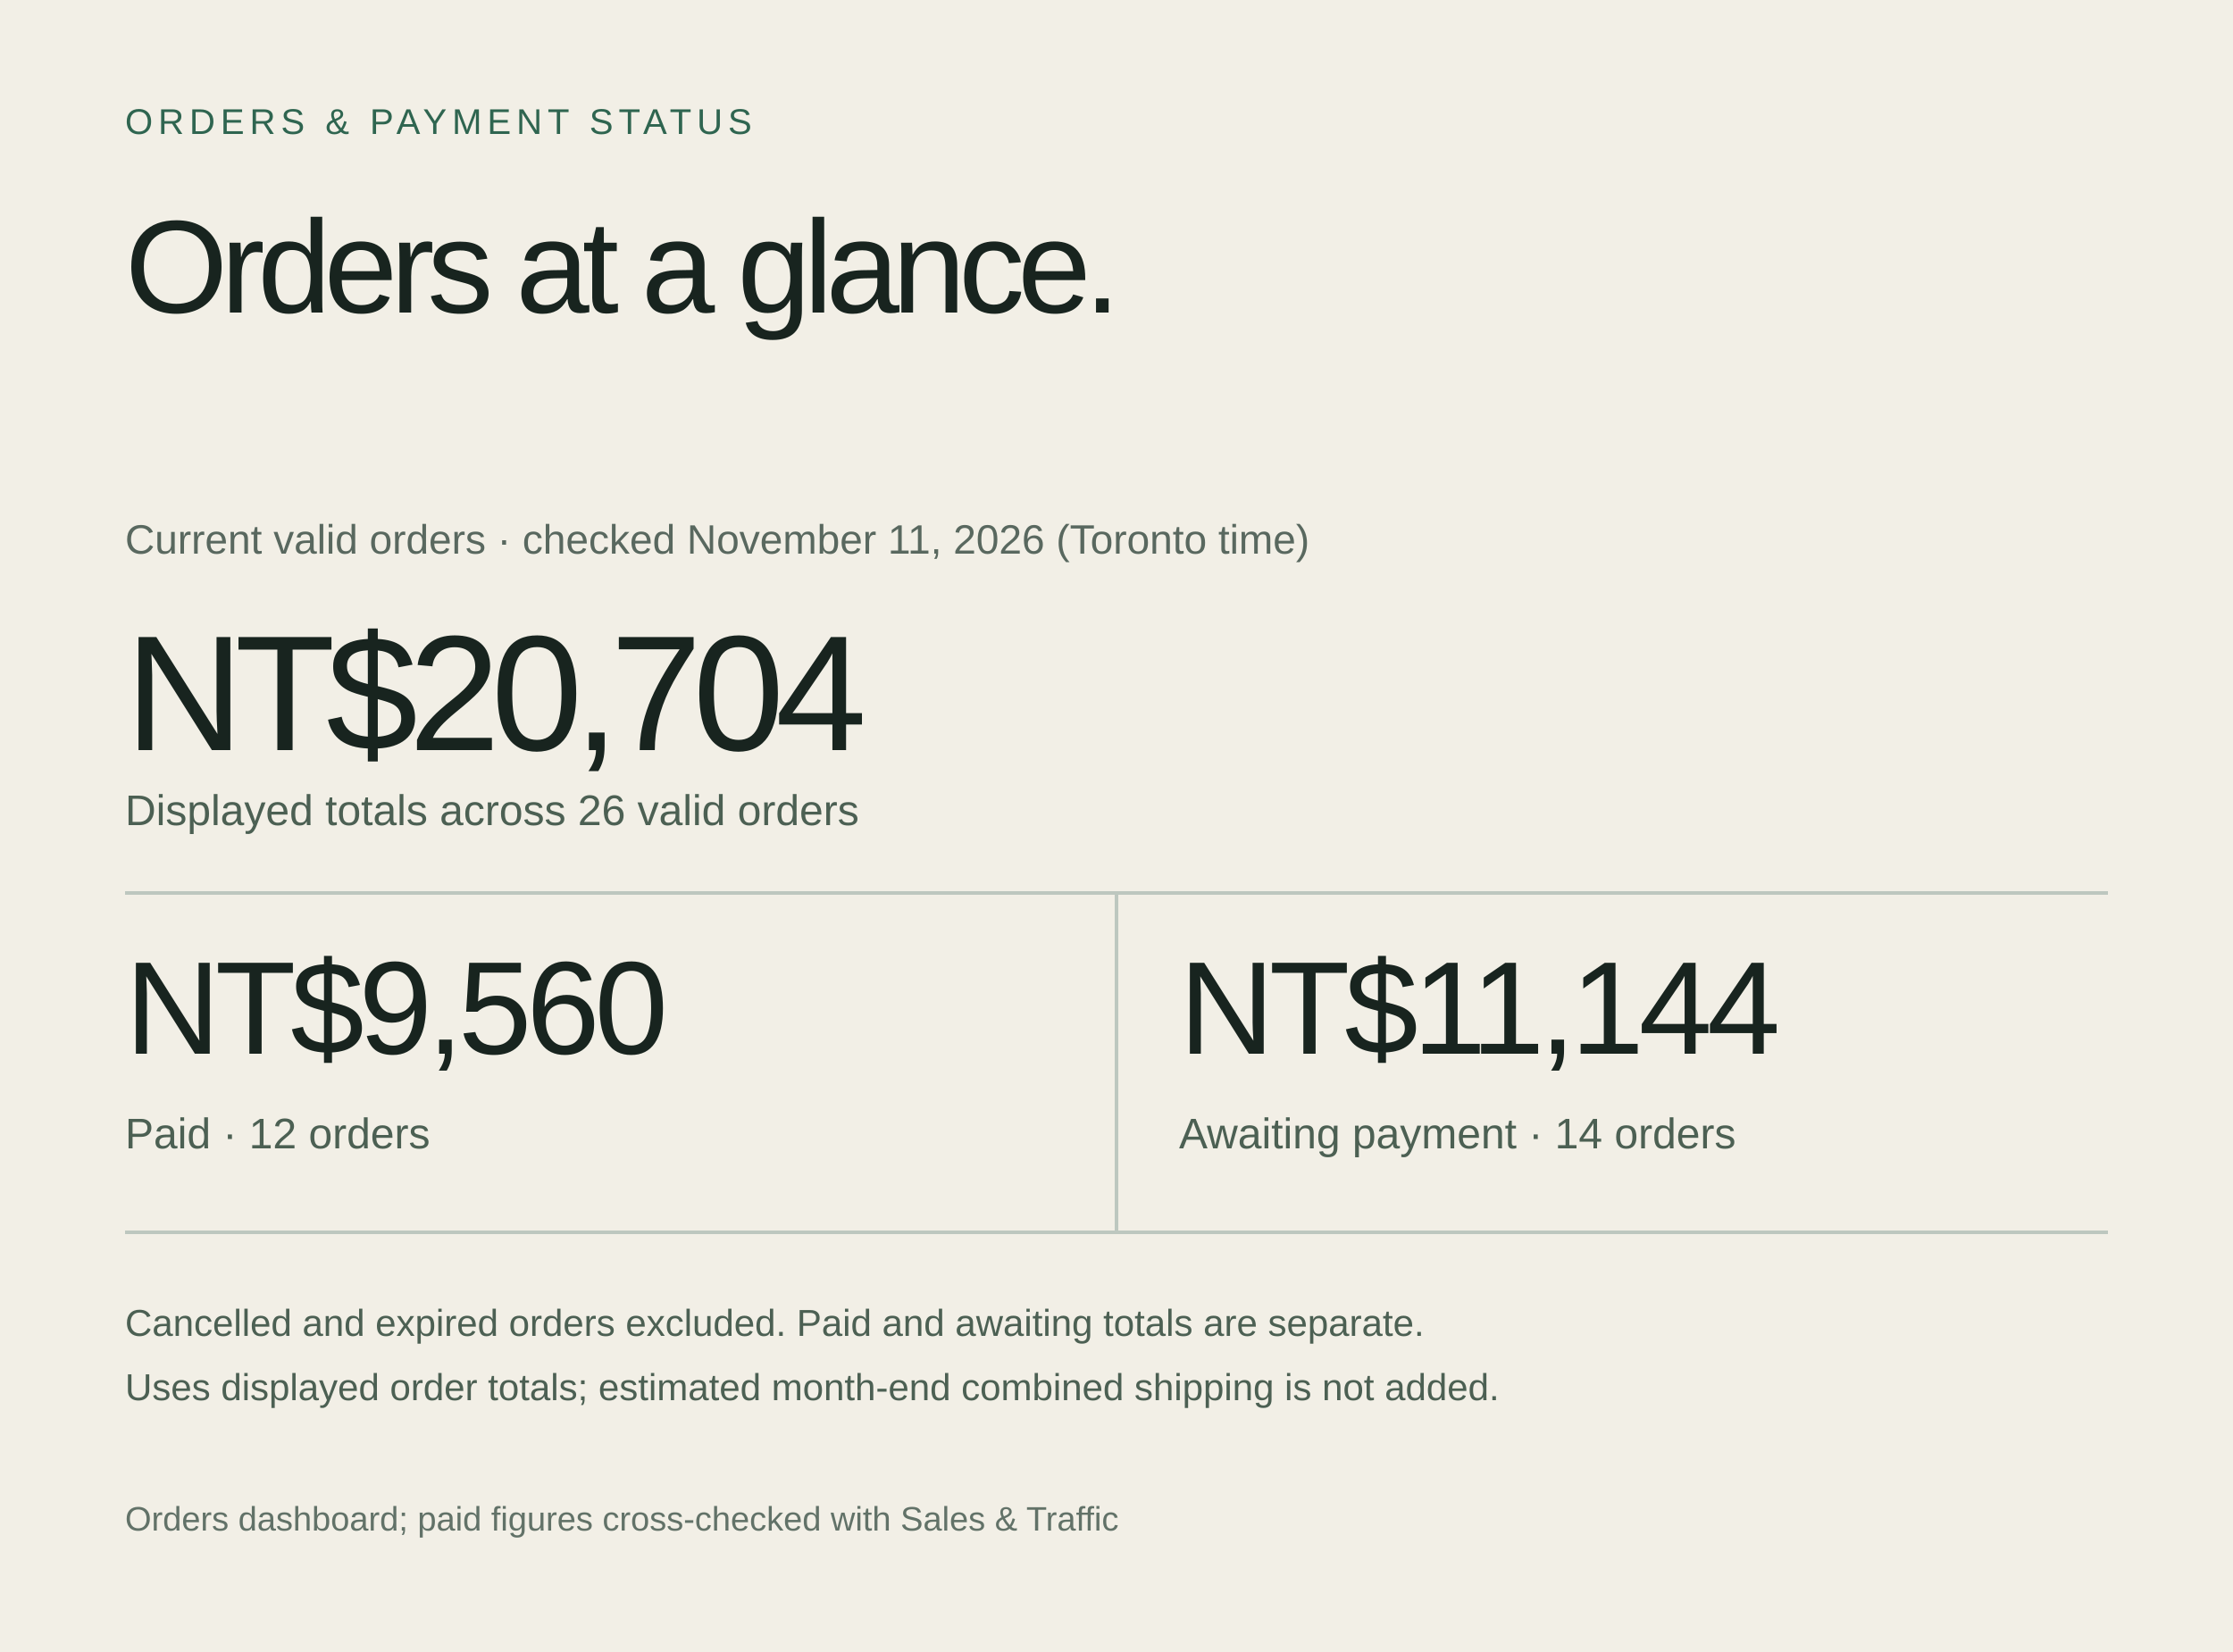
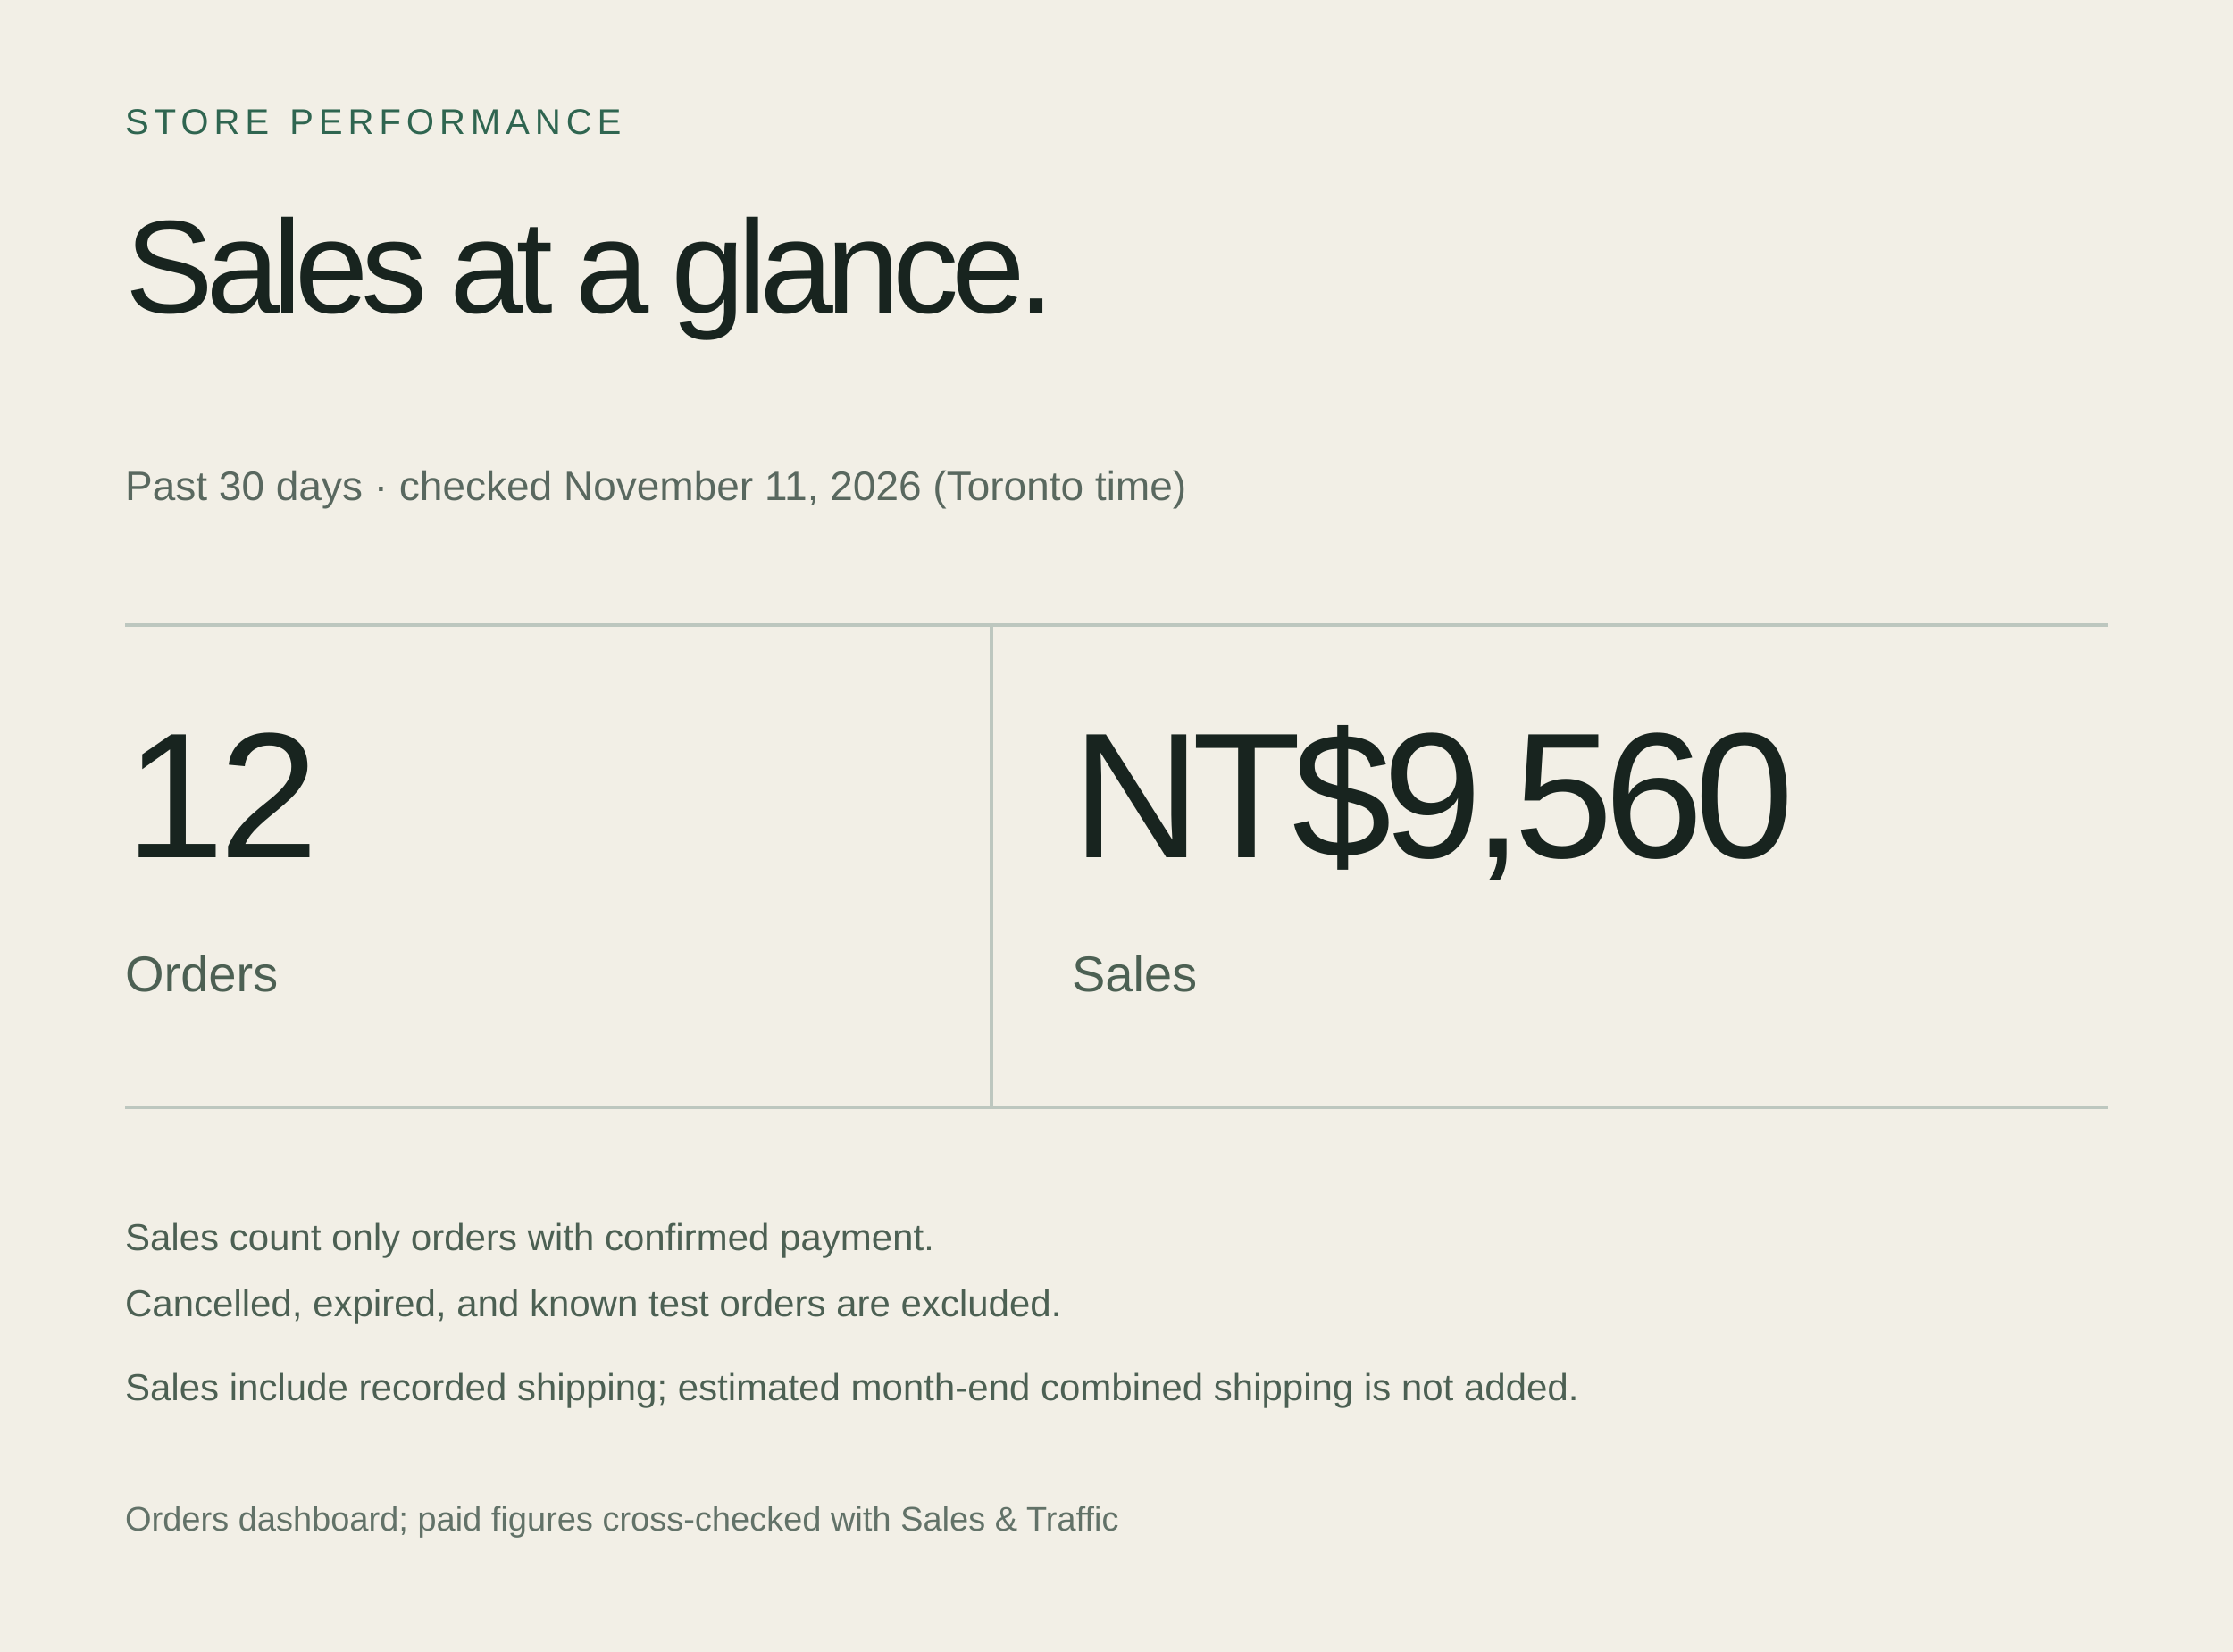
<svg xmlns="http://www.w3.org/2000/svg" viewBox="0 0 1250 925" role="img" aria-labelledby="title desc">
  <rect width="1250" height="925" fill="#f2efe6" />
  <g font-family="Arial, sans-serif" fill="#18241f">
-     <text x="70" y="75" font-size="20" letter-spacing="3" fill="#2f6550">ORDERS &amp; PAYMENT STATUS</text>
-     <text x="70" y="175" font-size="74" letter-spacing="-4">Orders at a glance.</text>
-     <text x="70" y="310" font-size="23" fill="#59685f">Current valid orders · checked November 11, 2026 (Toronto time)</text>
-     <text x="70" y="420" font-size="92" letter-spacing="-5">NT$20,704</text>
-     <text x="70" y="462" font-size="24" fill="#4c6053">Displayed totals across 26 valid orders</text>
-     <path d="M70 500H1180M70 690H1180M625 500V690" fill="none" stroke="#bdc7bf" stroke-width="2" />
-     <text x="70" y="590" font-size="74" letter-spacing="-3">NT$9,560</text>
-     <text x="660" y="590" font-size="74" letter-spacing="-3">NT$11,144</text>
-     <g font-size="24" fill="#4c6053">
-       <text x="70" y="643">Paid · 12 orders</text>
-       <text x="660" y="643">Awaiting payment · 14 orders</text>
+     <text x="70" y="75" font-size="20" letter-spacing="3" fill="#2f6550">STORE PERFORMANCE</text>
+     <text x="70" y="175" font-size="74" letter-spacing="-4">Sales at a glance.</text>
+     <text x="70" y="280" font-size="23" fill="#59685f">Past 30 days · checked November 11, 2026 (Toronto time)</text>
+     <path d="M70 350H1180M70 620H1180M555 350V620" fill="none" stroke="#bdc7bf" stroke-width="2" />
+     <text x="70" y="480" font-size="100" letter-spacing="-3">12</text>
+     <text x="600" y="480" font-size="100" letter-spacing="-5">NT$9,560</text>
+     <g font-size="28" fill="#4c6053">
+       <text x="70" y="555">Orders</text>
+       <text x="600" y="555">Sales</text>
    </g>
    <g font-size="21" fill="#4c6053">
-       <text x="70" y="748">Cancelled and expired orders excluded. Paid and awaiting totals are separate.</text>
-       <text x="70" y="784">Uses displayed order totals; estimated month-end combined shipping is not added.</text>
+       <text x="70" y="700">Sales count only orders with confirmed payment.</text>
+       <text x="70" y="737">Cancelled, expired, and known test orders are excluded.</text>
+       <text x="70" y="784">Sales include recorded shipping; estimated month-end combined shipping is not added.</text>
    </g>
    <text x="70" y="857" font-size="19" fill="#627268">Orders dashboard; paid figures cross-checked with Sales &amp; Traffic</text>
  </g>
</svg>
